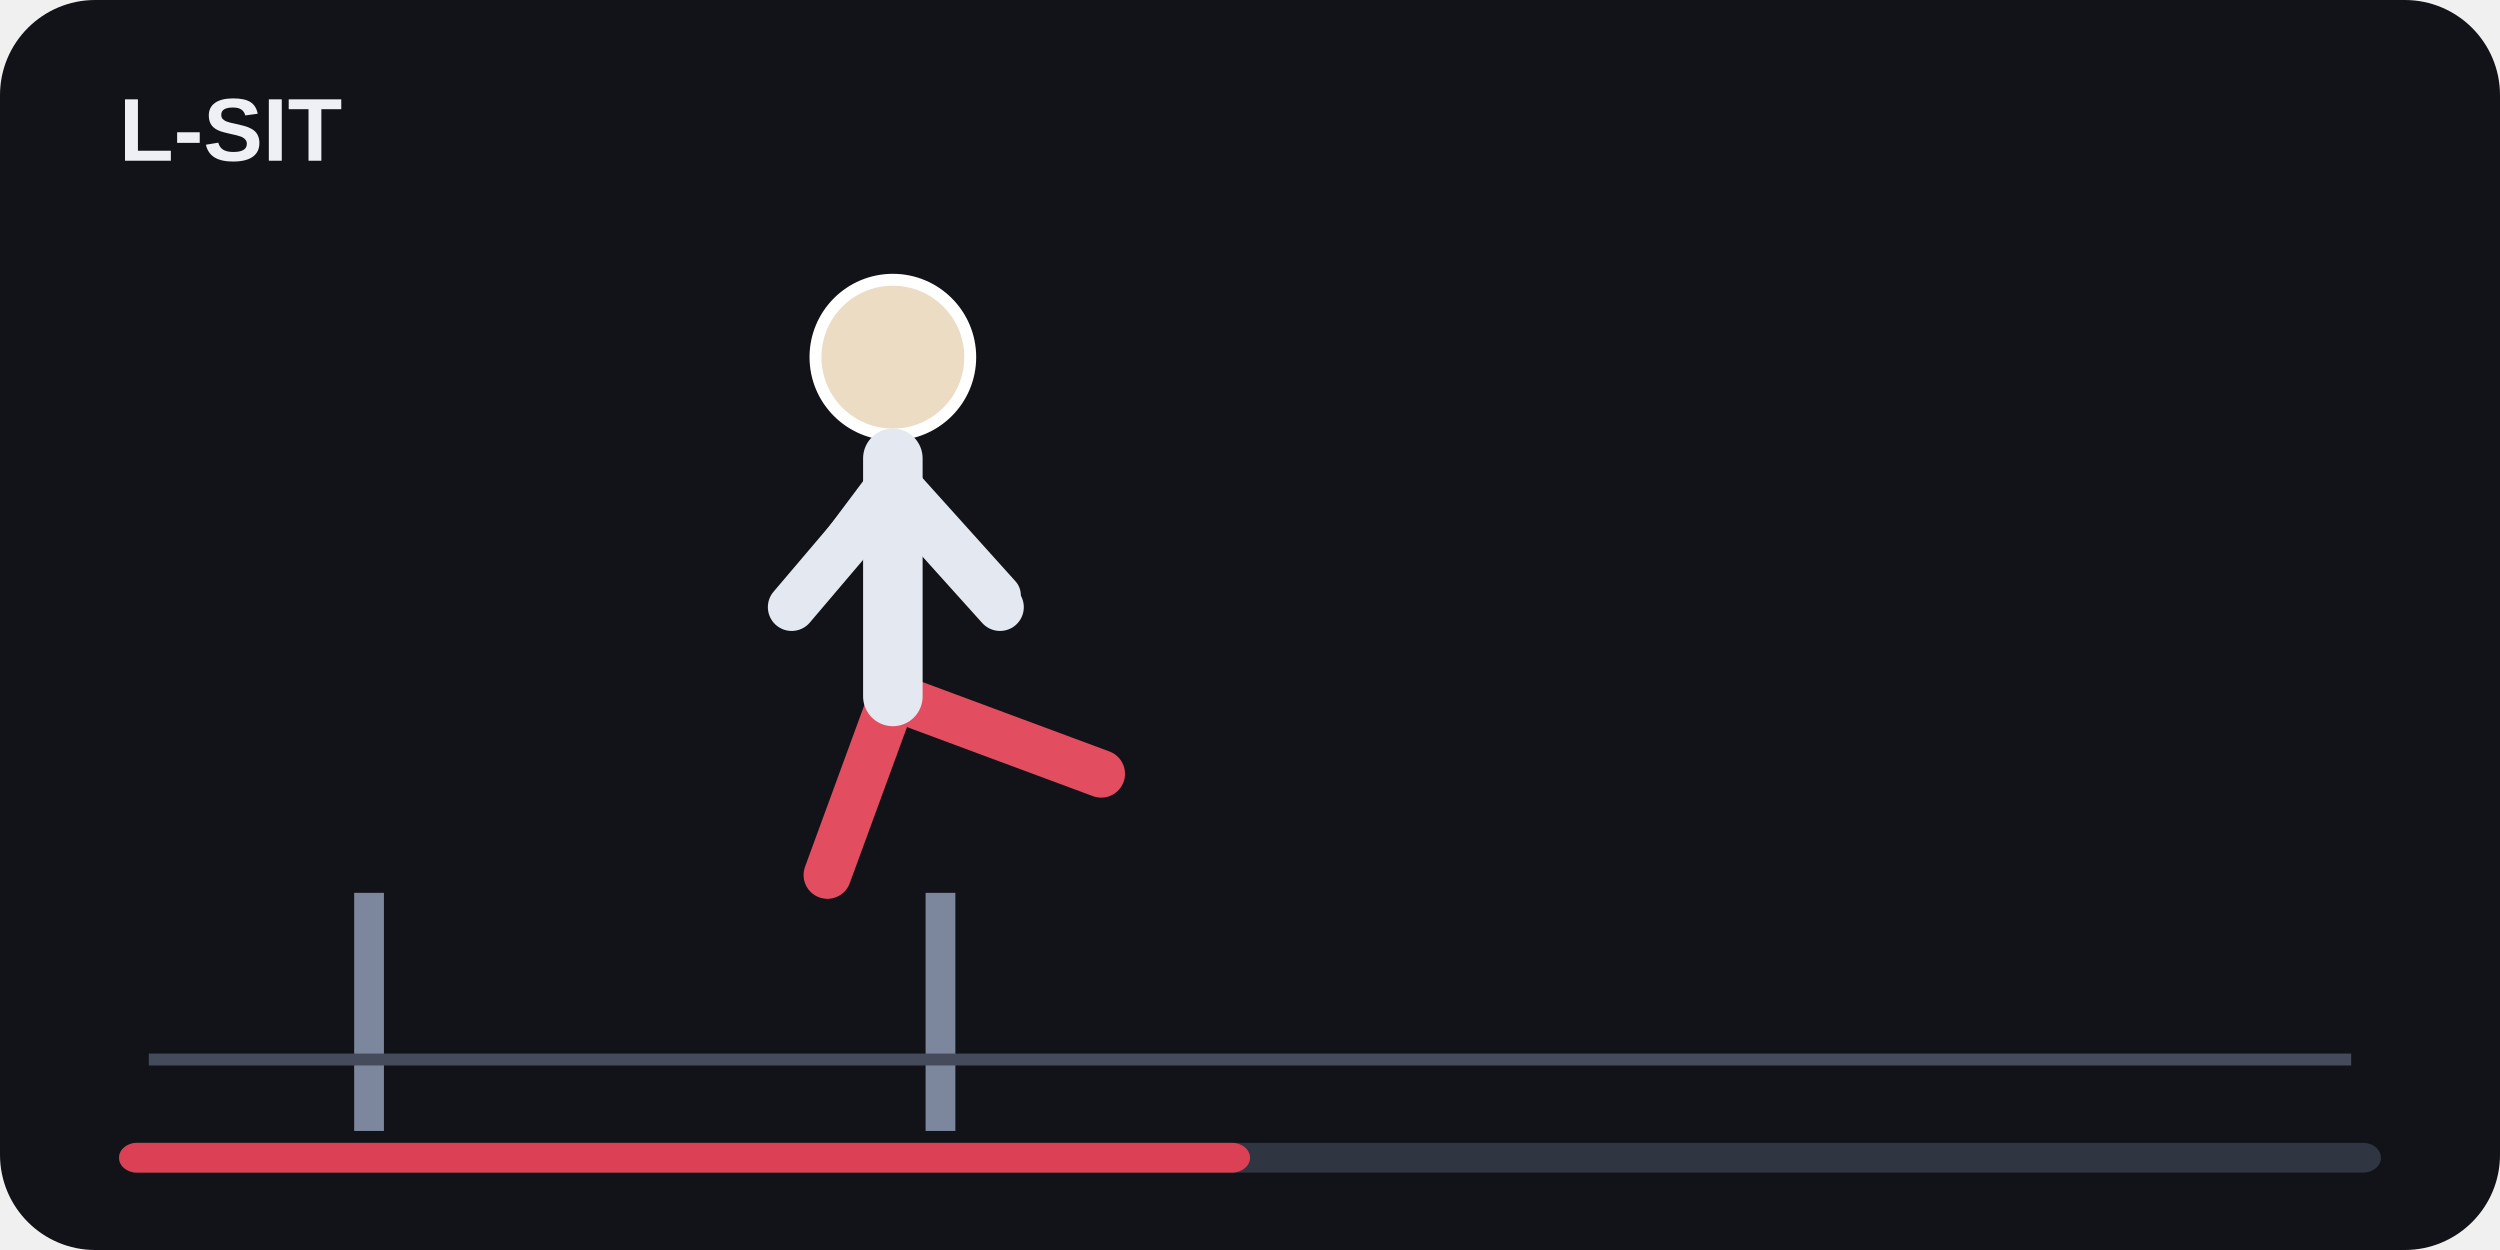
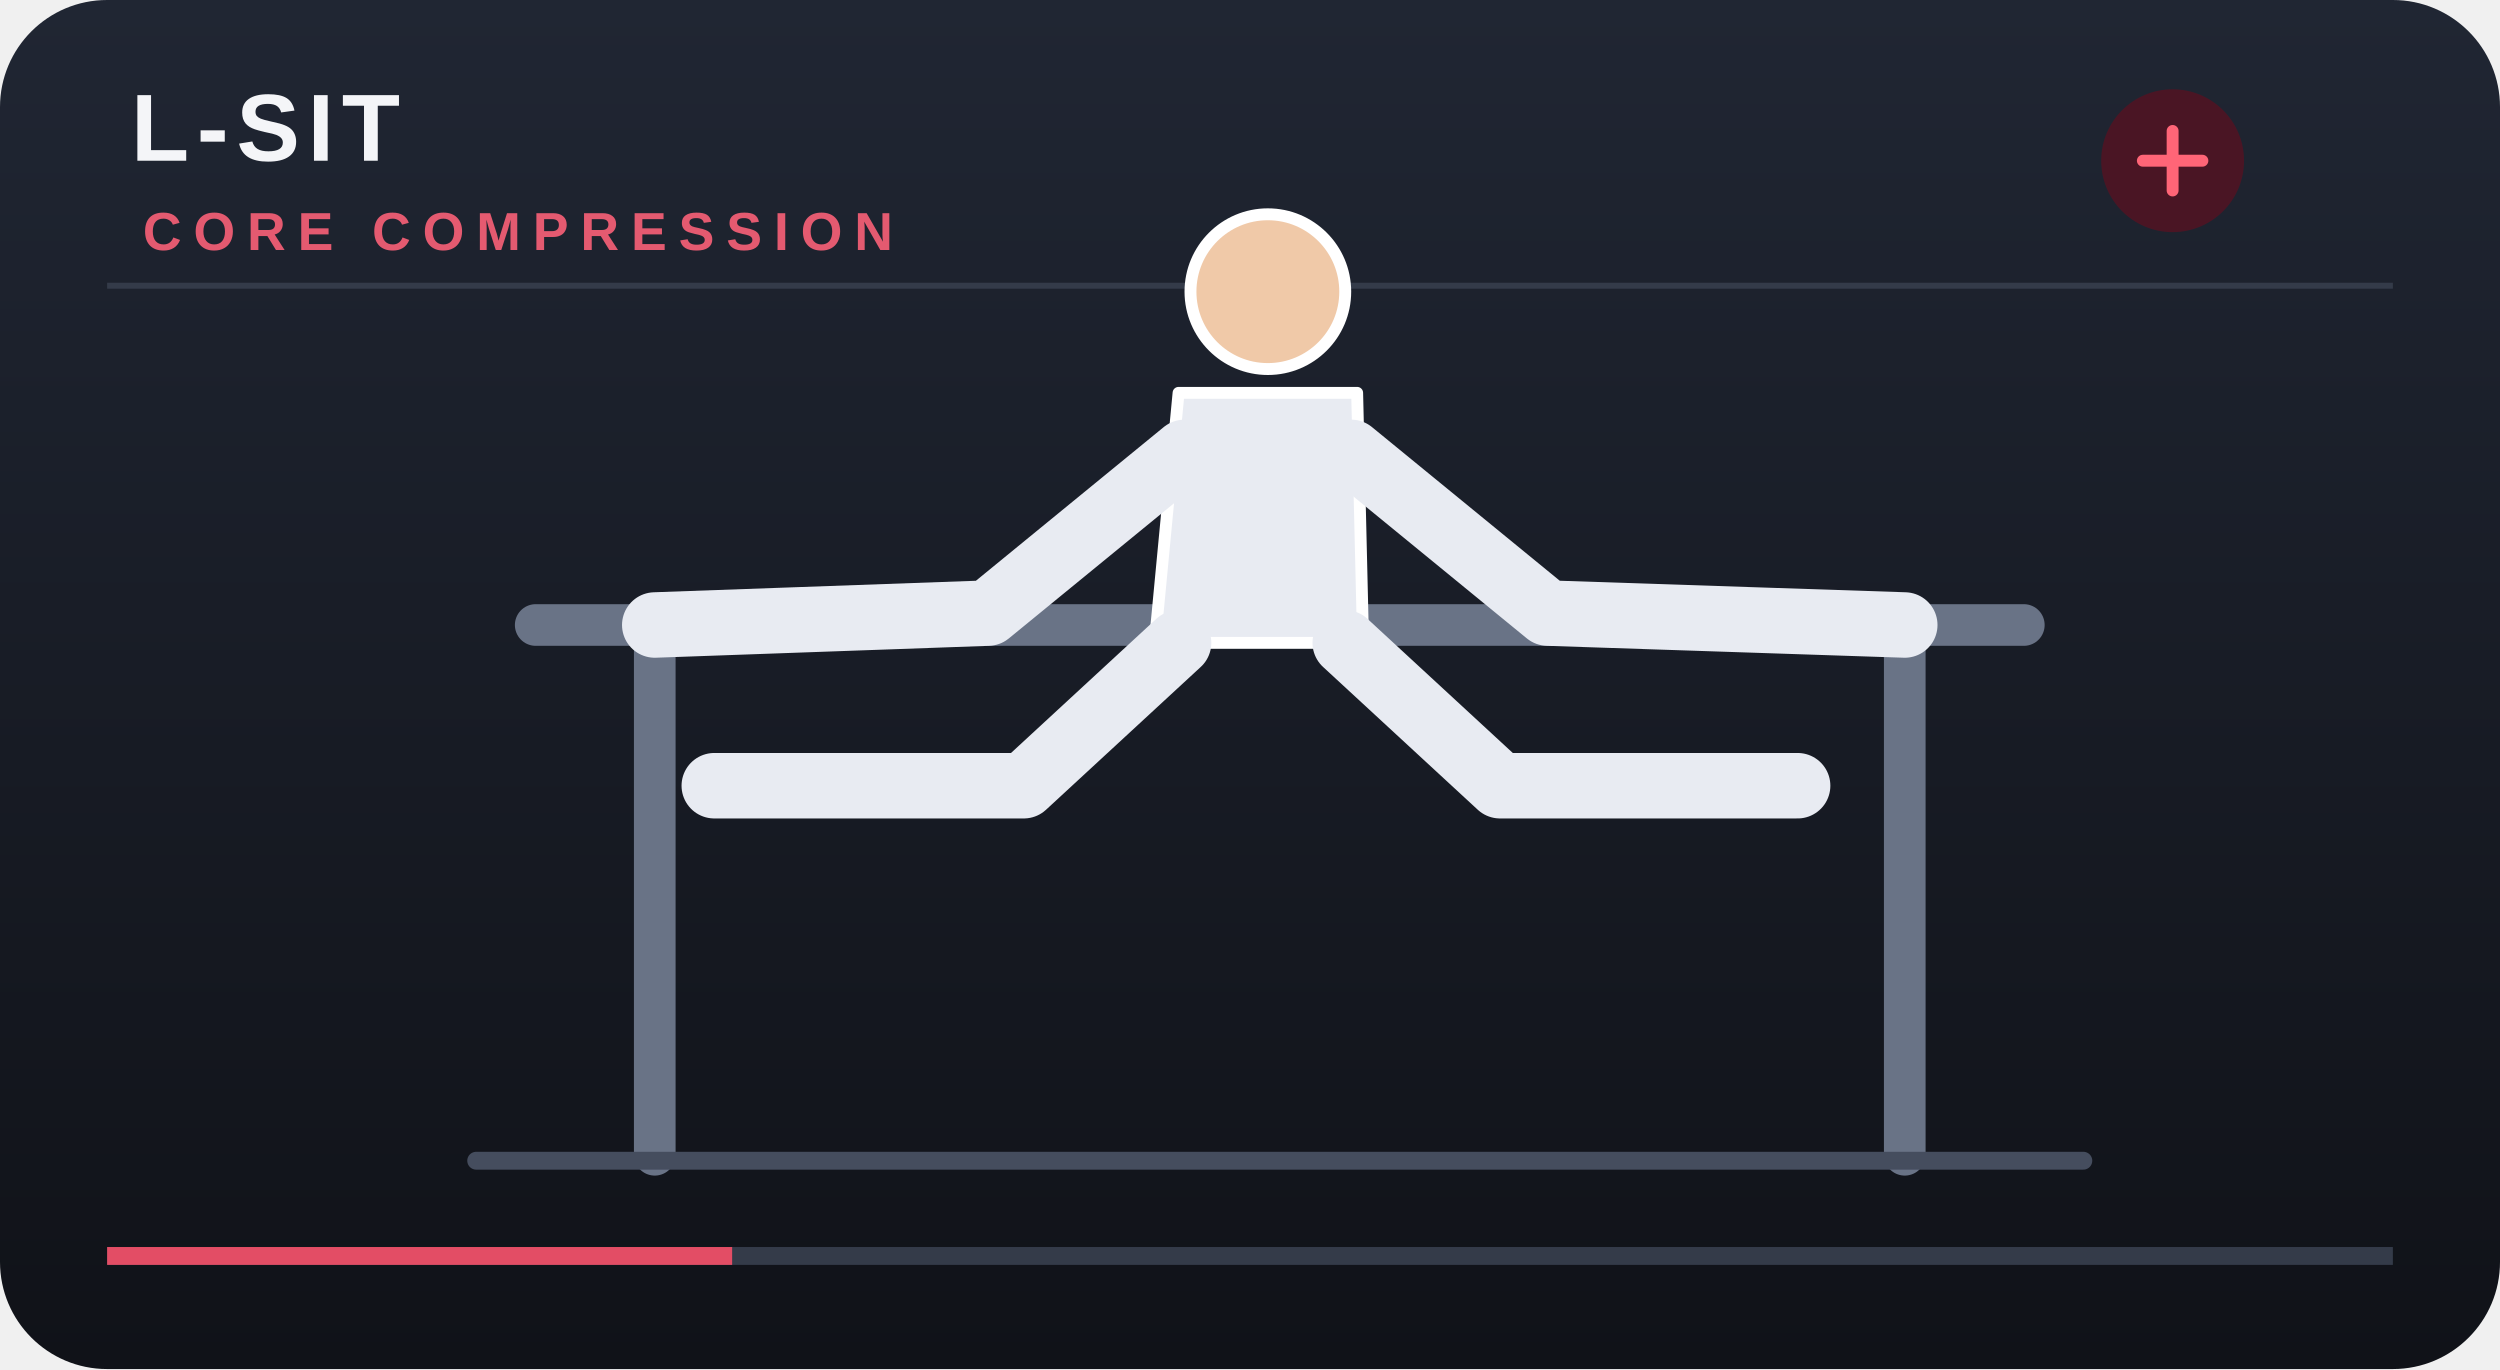
- <svg xmlns="http://www.w3.org/2000/svg" viewBox="0 0 420 210">
-   <rect width="420" height="210" rx="16" fill="#121318" />
-   <text x="20" y="27" fill="#eef0f5" font-family="Arial" font-size="15" font-weight="bold">L-SIT</text>
-   <path d="M62 150 V190 M158 150 V190" stroke="#7c879d" stroke-width="5" />
-   <path d="M25 178 H395" stroke="#454b5b" stroke-width="2" />
-   <g transform="translate(115 22)">
-     <g stroke="#e4e8f0" stroke-width="8" stroke-linecap="round" stroke-linejoin="round" fill="none">
-       <path d="M35 55 L35 95" />
-       <path d="M35 60 L18 80 M35 60 L53 80" />
-       <path d="M18 80 L35 55 L53 80 M35 55 L35 95 M35 95 L70 95 M35 95 L70 108" stroke="none" />
-     </g>
-     <g stroke="#e4e8f0" stroke-width="7" stroke-linecap="round" fill="none">
-       <path d="M35 58 L20 78 M35 58 L53 78" />
-     </g>
-     <g stroke="#e34d60" stroke-width="8" stroke-linecap="round" fill="none">
-       <path d="M35 95 L24 125">
-         <animateTransform attributeName="transform" type="translate" values="0 0;0 0;0 0" dur="1s" repeatCount="indefinite" />
-       </path>
-       <path d="M35 95 L70 108">
-         <animateTransform attributeName="transform" type="rotate" values="0 35 95;18 35 95;0 35 95" dur="1.2s" repeatCount="indefinite" />
-       </path>
-     </g>
-     <circle cx="35" cy="38" r="13" fill="#ebdcc3" stroke="#fff" stroke-width="2" />
-     <path d="M35 55 L35 95" stroke="#e4e8f0" stroke-width="10" stroke-linecap="round">
-       <animateTransform attributeName="transform" type="translate" values="0 0;0 2;0 0" dur="1.2s" repeatCount="indefinite" />
-     </path>
+ <svg xmlns="http://www.w3.org/2000/svg" viewBox="0 0 420 230">
+   <defs>
+     <linearGradient id="bg" x2="0" y2="1">
+       <stop stop-color="#202633" />
+       <stop offset="1" stop-color="#101218" />
+     </linearGradient>
+     <linearGradient id="red">
+       <stop stop-color="#ff687b" />
+       <stop offset="1" stop-color="#b51f3b" />
+     </linearGradient>
+   </defs>
+   <style>.label{font:700 16px Arial;letter-spacing:1.3px;fill:#f4f5f8}.sub{font:600 9px Arial;letter-spacing:2px;fill:#e45a70}.floor{stroke:#454d5e;stroke-width:3;fill:none;stroke-linecap:round}.equipment{stroke:#697386;stroke-width:7;fill:none;stroke-linecap:round;stroke-linejoin:round}.body{fill:#e8ebf2;stroke:#fff;stroke-width:2;stroke-linejoin:round}.skin{fill:#f0c9a8;stroke:#fff;stroke-width:2}.limb{fill:none;stroke:#e8ebf2;stroke-width:11;stroke-linecap:round;stroke-linejoin:round}.bodyline{fill:none;stroke:#e8ebf2;stroke-width:16;stroke-linecap:round;stroke-linejoin:round}.athlete{transform-origin:210px 115px;animation:move 2.4s ease-in-out infinite}@keyframes move{0%,100%{translate:0 0}50%{translate:0 -3px}}.motion{fill:none;stroke:url(#red);stroke-width:4;stroke-linecap:round;stroke-dasharray:7 7;animation:flow 1.5s linear infinite}@keyframes flow{to{stroke-dashoffset:-28}}</style>
+   <rect width="420" height="230" rx="18" fill="url(#bg)" />
+   <path d="M18 48H402" stroke="#343b49" />
+   <text x="22" y="27" class="label">L-SIT</text>
+   <text x="24" y="42" class="sub">CORE COMPRESSION</text>
+   <circle cx="365" cy="27" r="12" fill="#4a1524" />
+   <path d="M360 27h10m-5-5v10" stroke="#ff6577" stroke-width="2" stroke-linecap="round" />
+   <g class="athlete">
+     <path d="M90 105H340M110 105V194M320 105V194" class="equipment" />
+     <circle cx="213" cy="49" r="13" class="skin" />
+     <path d="M198 66L194 108L229 108L228 66Z" class="body" />
+     <path d="M199 76L166 103L110 105M227 76L260 103L320 105M198 108L172 132L120 132M226 108L252 132L302 132" class="limb" />
  </g>
-   <rect x="20" y="192" width="380" height="5" rx="3" fill="#303542" />
-   <rect x="20" y="192" width="190" height="5" rx="3" fill="#dc4055">
-     <animate attributeName="width" values="5;380;5" dur="1.5s" repeatCount="indefinite" />
-   </rect>
+   <path d="M80 195H350" class="floor" />
+   <path d="M18 211H402" stroke="#343b49" stroke-width="3" />
+   <path d="M18 211H123" stroke="#e34d65" stroke-width="3" />
</svg>
